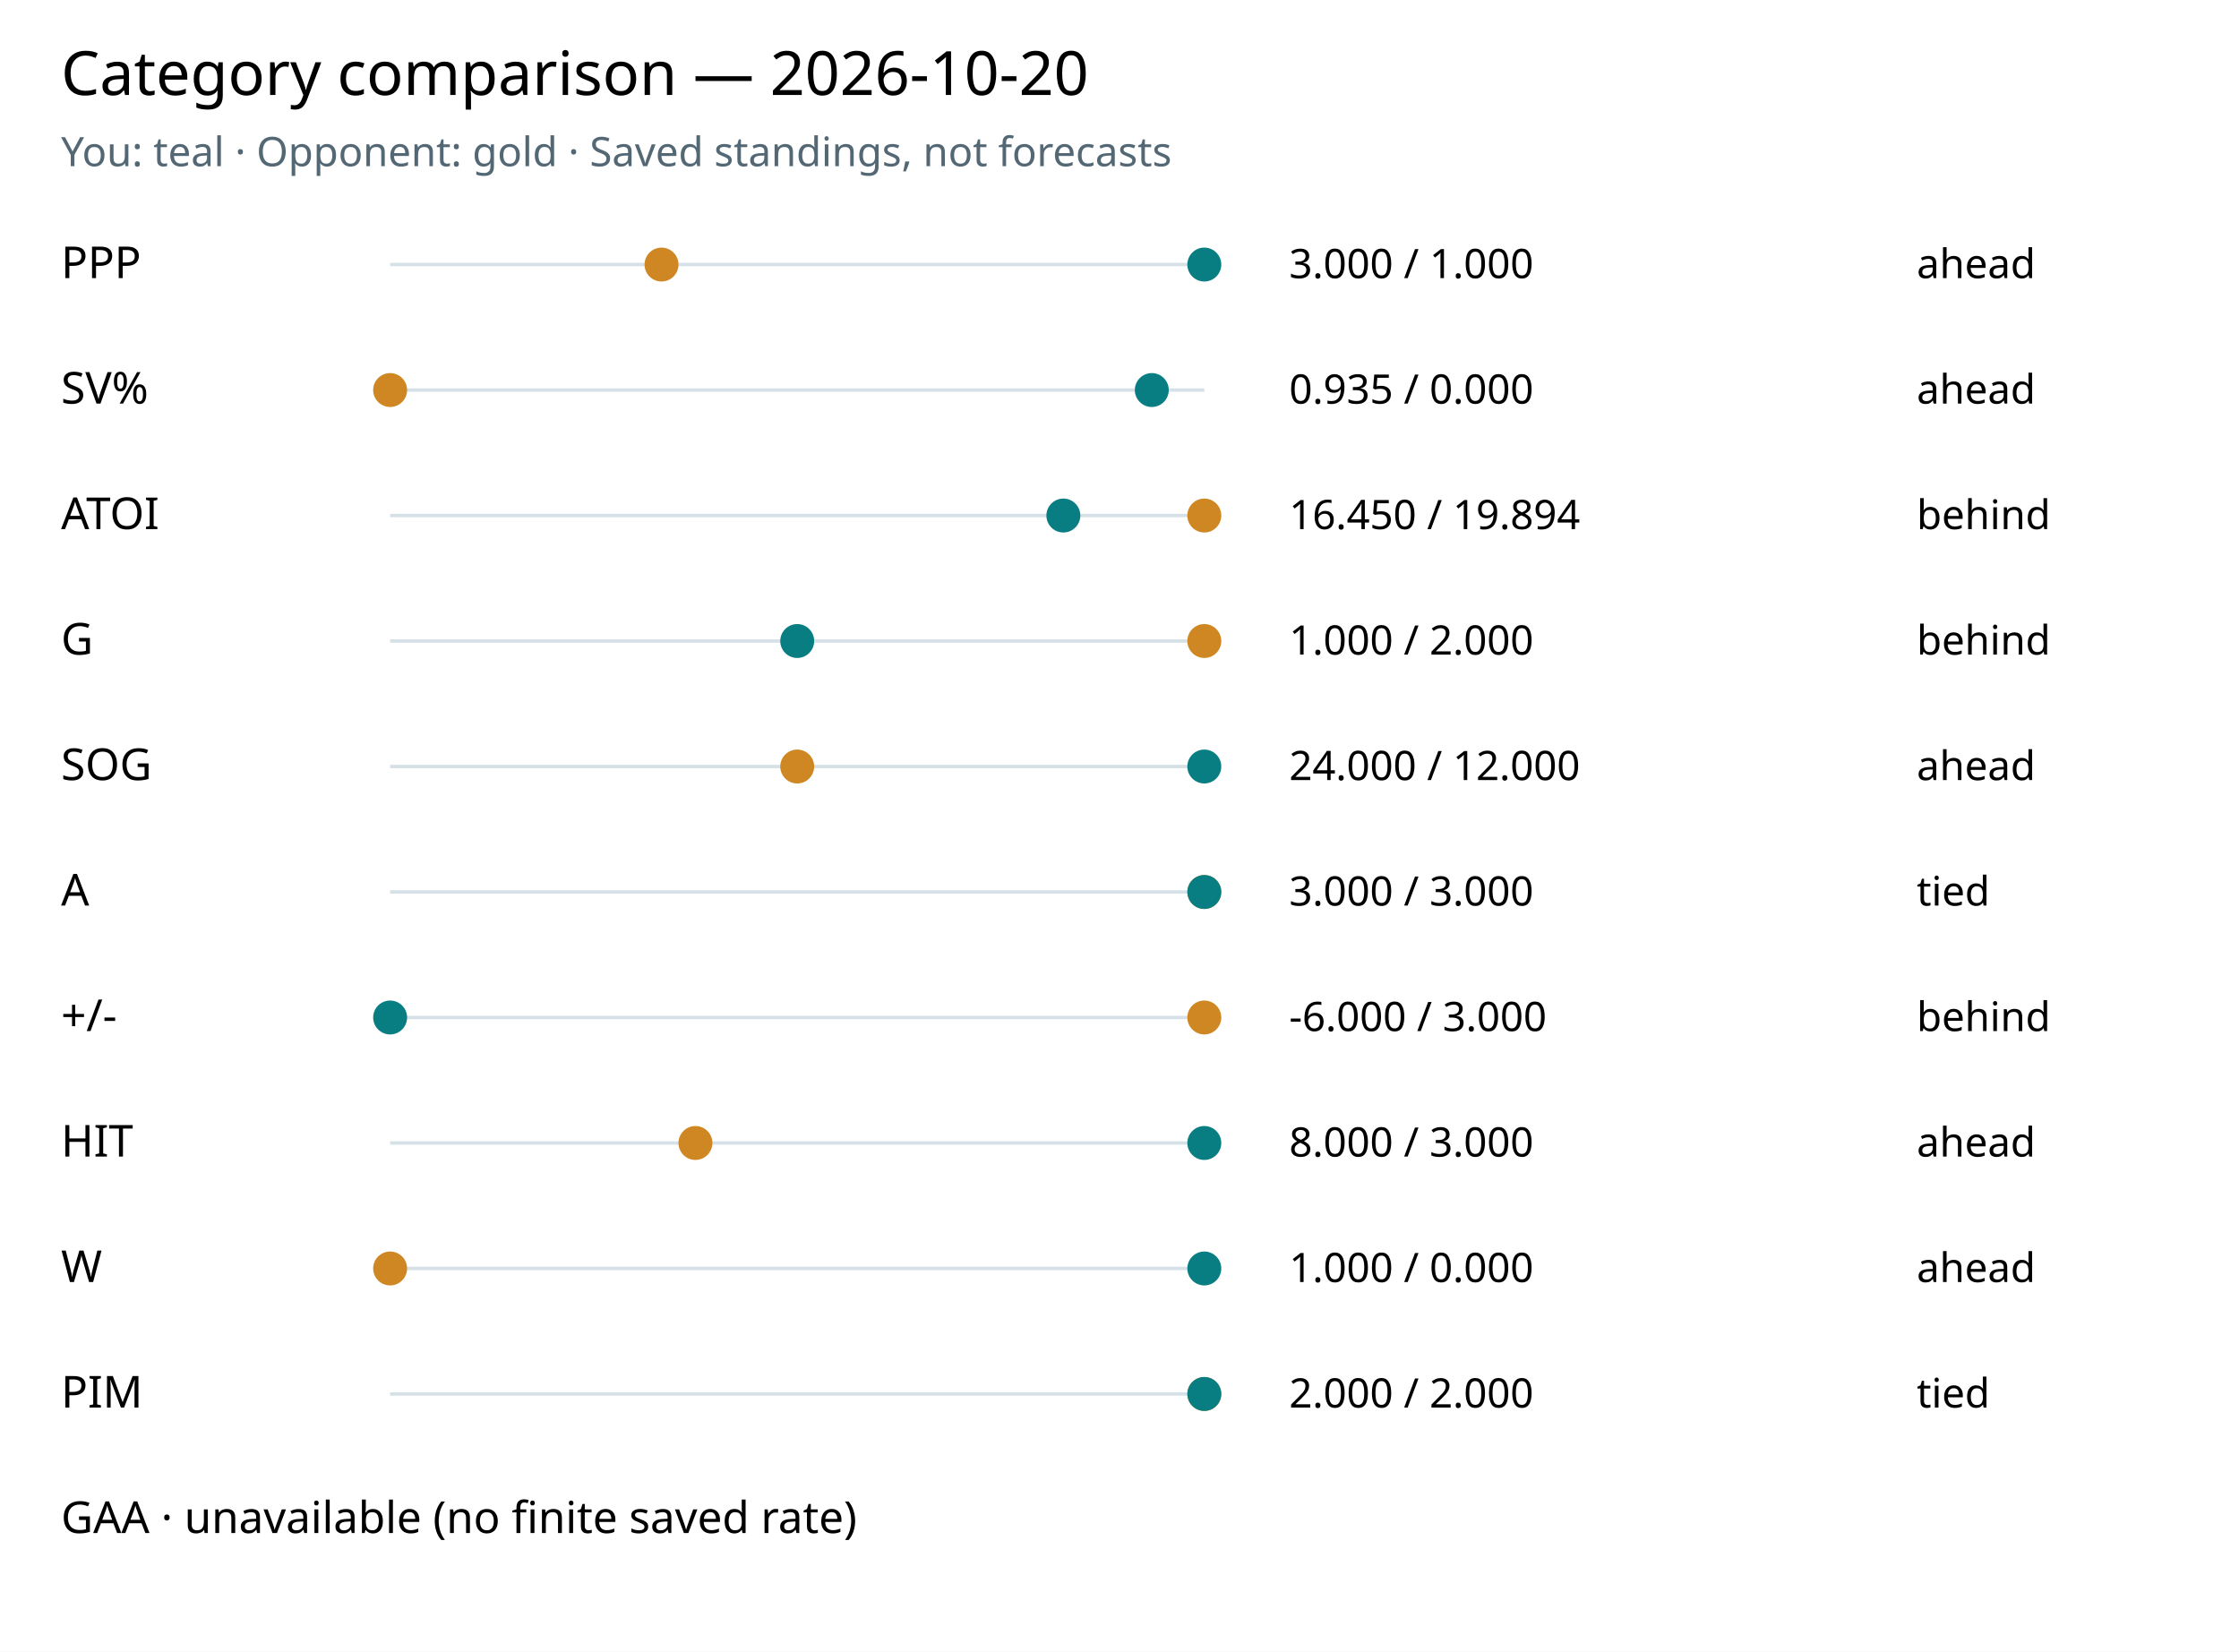
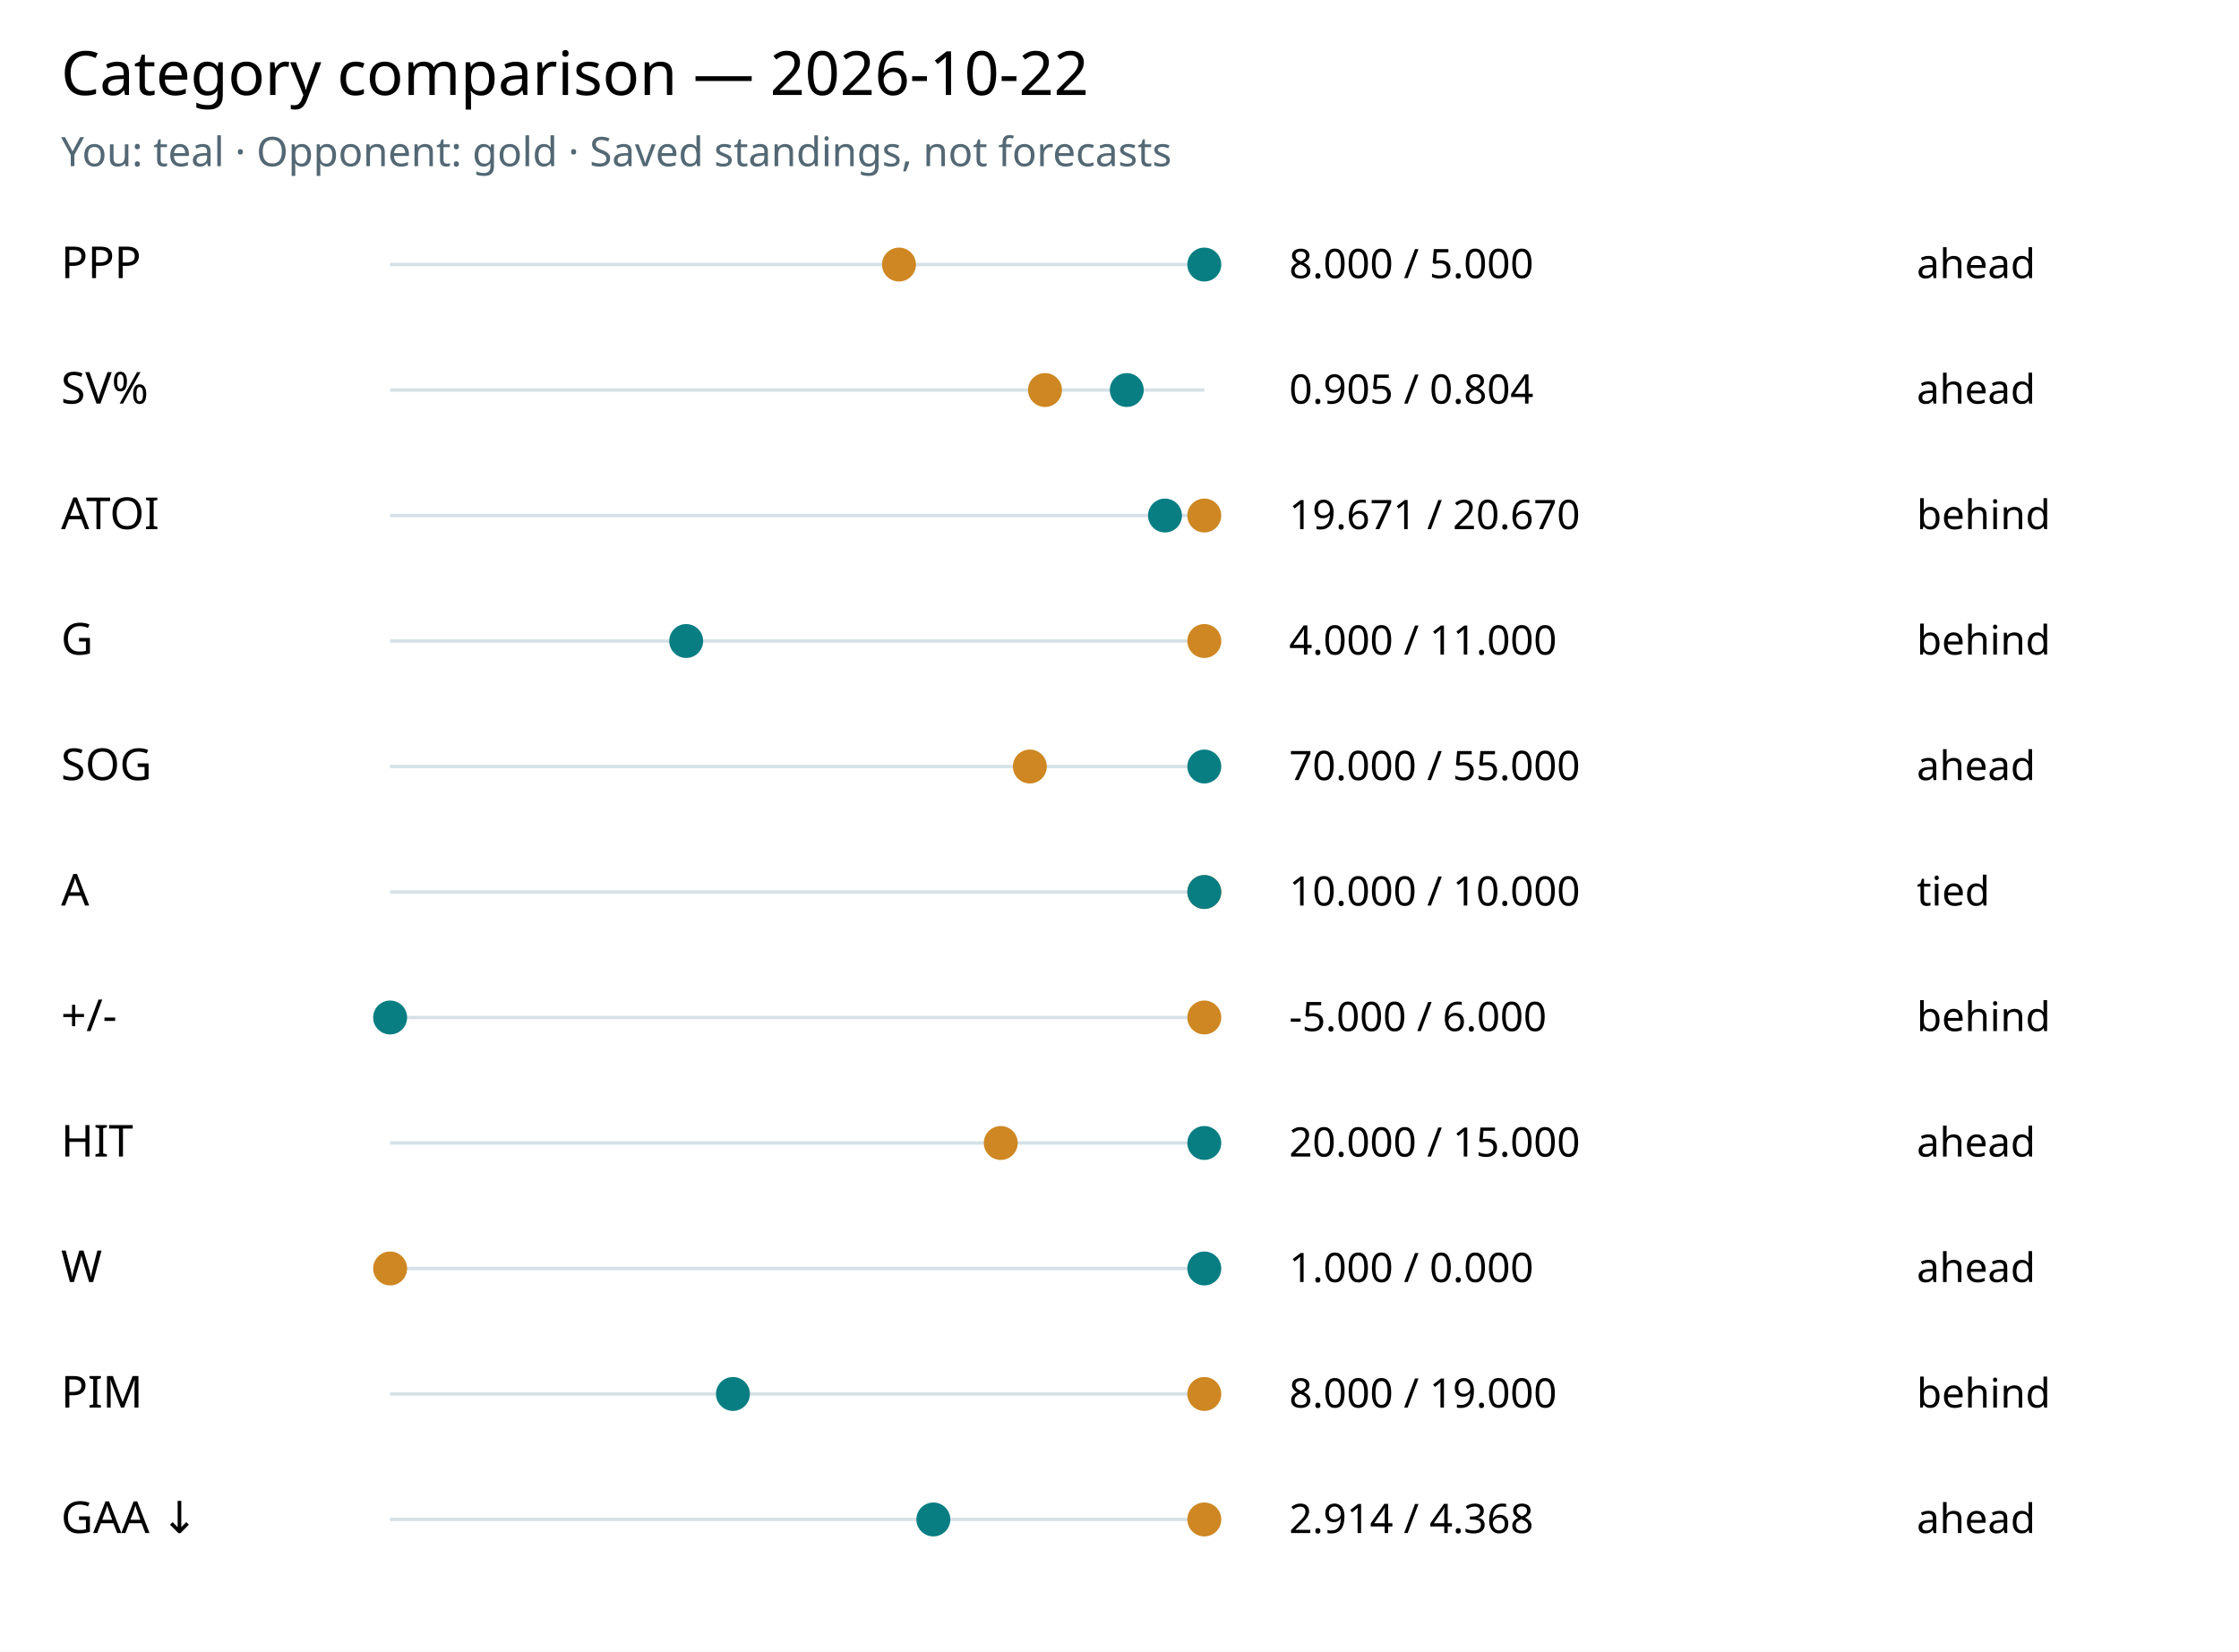
<svg xmlns="http://www.w3.org/2000/svg" viewBox="0 0 660 487" font-family="system-ui,sans-serif" role="img" aria-label="Saved category comparison">
  <rect width="100%" height="100%" fill="white" />
-   <text x="18" y="28" font-size="18">Category comparison — 2026-10-20</text>
+   <text x="18" y="28" font-size="18">Category comparison — 2026-10-22</text>
  <text x="18" y="49" font-size="12" fill="#536874">You: teal · Opponent: gold · Saved standings, not forecasts</text>
  <text x="18" y="82" font-size="13">PPP</text>
  <line x1="115" x2="355" y1="78" y2="78" stroke="#d5e1e6" />
-   <circle cx="195.00" cy="78" r="5" fill="#ce8722" />
+   <circle cx="265.00" cy="78" r="5" fill="#ce8722" />
  <circle cx="355.00" cy="78" r="5" fill="#087e83" />
-   <text x="380" y="82" font-size="12">3.000 / 1.000</text>
+   <text x="380" y="82" font-size="12">8.000 / 5.000</text>
  <text x="565" y="82" font-size="12">ahead</text>
  <text x="18" y="119" font-size="13">SV%</text>
  <line x1="115" x2="355" y1="115" y2="115" stroke="#d5e1e6" />
-   <circle cx="115.00" cy="115" r="5" fill="#ce8722" />
-   <circle cx="339.52" cy="115" r="5" fill="#087e83" />
-   <text x="380" y="119" font-size="12">0.935 / 0.000</text>
+   <circle cx="308.04" cy="115" r="5" fill="#ce8722" />
+   <circle cx="332.14" cy="115" r="5" fill="#087e83" />
+   <text x="380" y="119" font-size="12">0.905 / 0.804</text>
  <text x="565" y="119" font-size="12">ahead</text>
  <text x="18" y="156" font-size="13">ATOI</text>
  <line x1="115" x2="355" y1="152" y2="152" stroke="#d5e1e6" />
  <circle cx="355.00" cy="152" r="5" fill="#ce8722" />
-   <circle cx="313.45" cy="152" r="5" fill="#087e83" />
-   <text x="380" y="156" font-size="12">16.450 / 19.894</text>
+   <circle cx="343.41" cy="152" r="5" fill="#087e83" />
+   <text x="380" y="156" font-size="12">19.671 / 20.670</text>
  <text x="565" y="156" font-size="12">behind</text>
  <text x="18" y="193" font-size="13">G</text>
  <line x1="115" x2="355" y1="189" y2="189" stroke="#d5e1e6" />
  <circle cx="355.00" cy="189" r="5" fill="#ce8722" />
-   <circle cx="235.00" cy="189" r="5" fill="#087e83" />
-   <text x="380" y="193" font-size="12">1.000 / 2.000</text>
+   <circle cx="202.27" cy="189" r="5" fill="#087e83" />
+   <text x="380" y="193" font-size="12">4.000 / 11.000</text>
  <text x="565" y="193" font-size="12">behind</text>
  <text x="18" y="230" font-size="13">SOG</text>
  <line x1="115" x2="355" y1="226" y2="226" stroke="#d5e1e6" />
-   <circle cx="235.00" cy="226" r="5" fill="#ce8722" />
+   <circle cx="303.57" cy="226" r="5" fill="#ce8722" />
  <circle cx="355.00" cy="226" r="5" fill="#087e83" />
-   <text x="380" y="230" font-size="12">24.000 / 12.000</text>
+   <text x="380" y="230" font-size="12">70.000 / 55.000</text>
  <text x="565" y="230" font-size="12">ahead</text>
  <text x="18" y="267" font-size="13">A</text>
  <line x1="115" x2="355" y1="263" y2="263" stroke="#d5e1e6" />
  <circle cx="355.00" cy="263" r="5" fill="#ce8722" />
  <circle cx="355.00" cy="263" r="5" fill="#087e83" />
-   <text x="380" y="267" font-size="12">3.000 / 3.000</text>
+   <text x="380" y="267" font-size="12">10.000 / 10.000</text>
  <text x="565" y="267" font-size="12">tied</text>
  <text x="18" y="304" font-size="13">+/-</text>
  <line x1="115" x2="355" y1="300" y2="300" stroke="#d5e1e6" />
  <circle cx="355.00" cy="300" r="5" fill="#ce8722" />
  <circle cx="115.00" cy="300" r="5" fill="#087e83" />
-   <text x="380" y="304" font-size="12">-6.000 / 3.000</text>
+   <text x="380" y="304" font-size="12">-5.000 / 6.000</text>
  <text x="565" y="304" font-size="12">behind</text>
  <text x="18" y="341" font-size="13">HIT</text>
  <line x1="115" x2="355" y1="337" y2="337" stroke="#d5e1e6" />
-   <circle cx="205.00" cy="337" r="5" fill="#ce8722" />
+   <circle cx="295.00" cy="337" r="5" fill="#ce8722" />
  <circle cx="355.00" cy="337" r="5" fill="#087e83" />
-   <text x="380" y="341" font-size="12">8.000 / 3.000</text>
+   <text x="380" y="341" font-size="12">20.000 / 15.000</text>
  <text x="565" y="341" font-size="12">ahead</text>
  <text x="18" y="378" font-size="13">W</text>
  <line x1="115" x2="355" y1="374" y2="374" stroke="#d5e1e6" />
  <circle cx="115.00" cy="374" r="5" fill="#ce8722" />
  <circle cx="355.00" cy="374" r="5" fill="#087e83" />
  <text x="380" y="378" font-size="12">1.000 / 0.000</text>
  <text x="565" y="378" font-size="12">ahead</text>
  <text x="18" y="415" font-size="13">PIM</text>
  <line x1="115" x2="355" y1="411" y2="411" stroke="#d5e1e6" />
  <circle cx="355.00" cy="411" r="5" fill="#ce8722" />
-   <circle cx="355.00" cy="411" r="5" fill="#087e83" />
-   <text x="380" y="415" font-size="12">2.000 / 2.000</text>
-   <text x="565" y="415" font-size="12">tied</text>
-   <text x="18" y="452" font-size="13">GAA · unavailable (no finite saved rate)</text>
+   <circle cx="216.05" cy="411" r="5" fill="#087e83" />
+   <text x="380" y="415" font-size="12">8.000 / 19.000</text>
+   <text x="565" y="415" font-size="12">behind</text>
+   <text x="18" y="452" font-size="13">GAA ↓</text>
+   <line x1="115" x2="355" y1="448" y2="448" stroke="#d5e1e6" />
+   <circle cx="355.00" cy="448" r="5" fill="#ce8722" />
+   <circle cx="275.13" cy="448" r="5" fill="#087e83" />
+   <text x="380" y="452" font-size="12">2.914 / 4.368</text>
+   <text x="565" y="452" font-size="12">ahead</text>
</svg>
